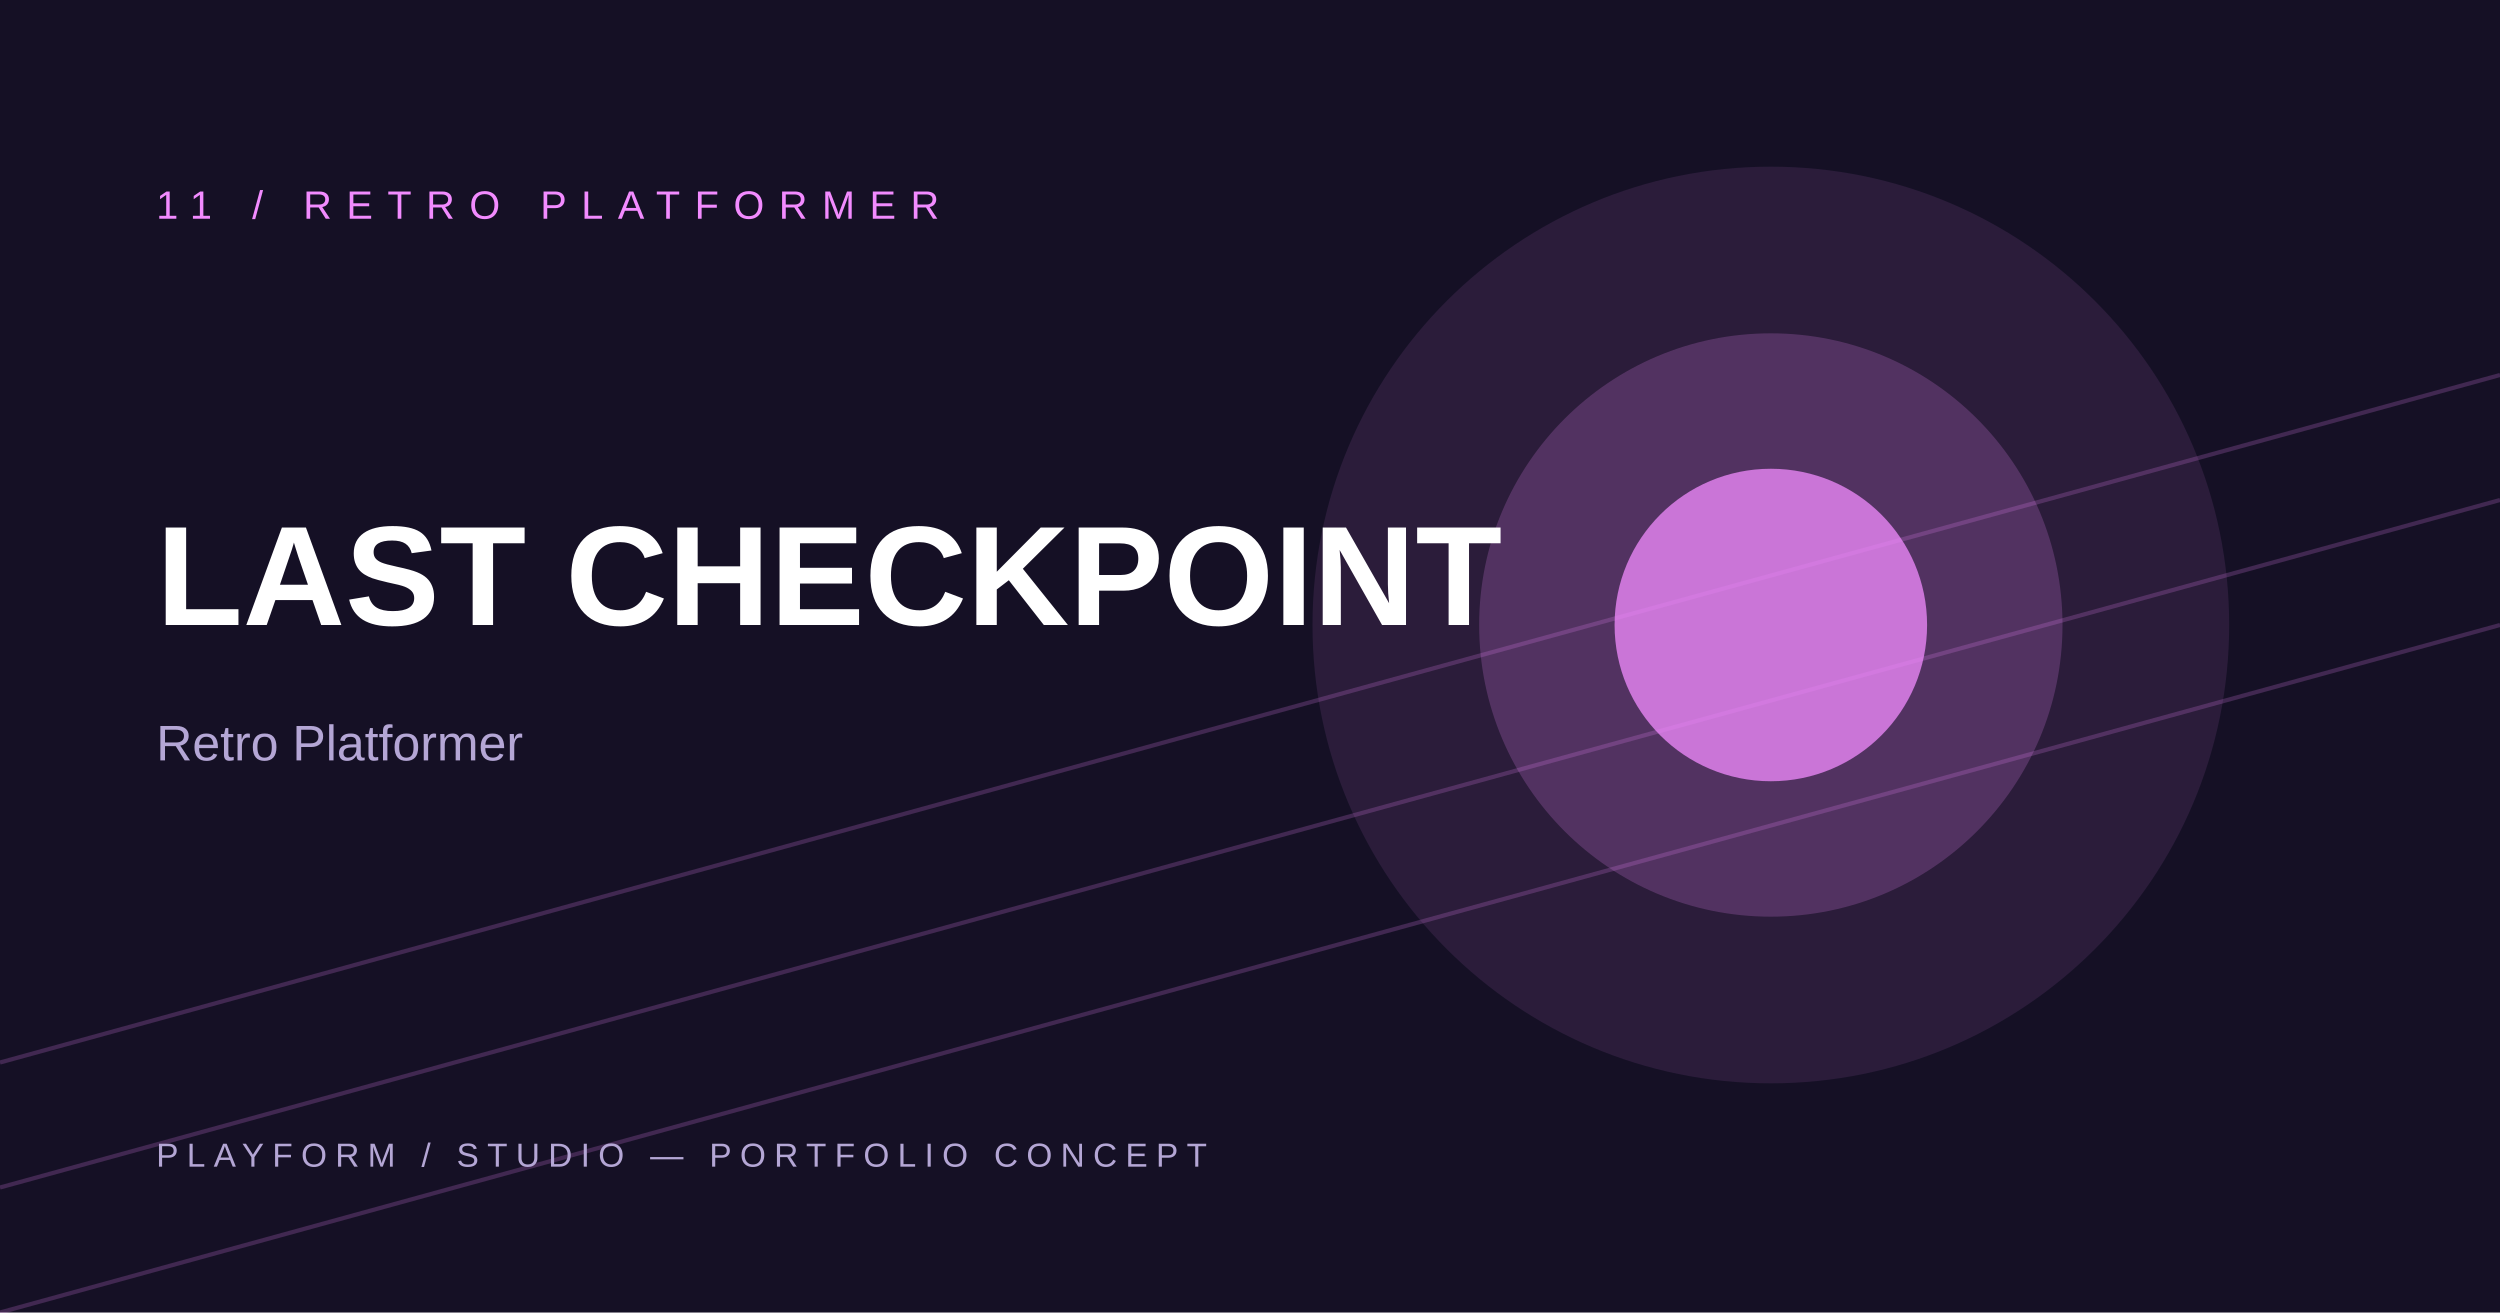
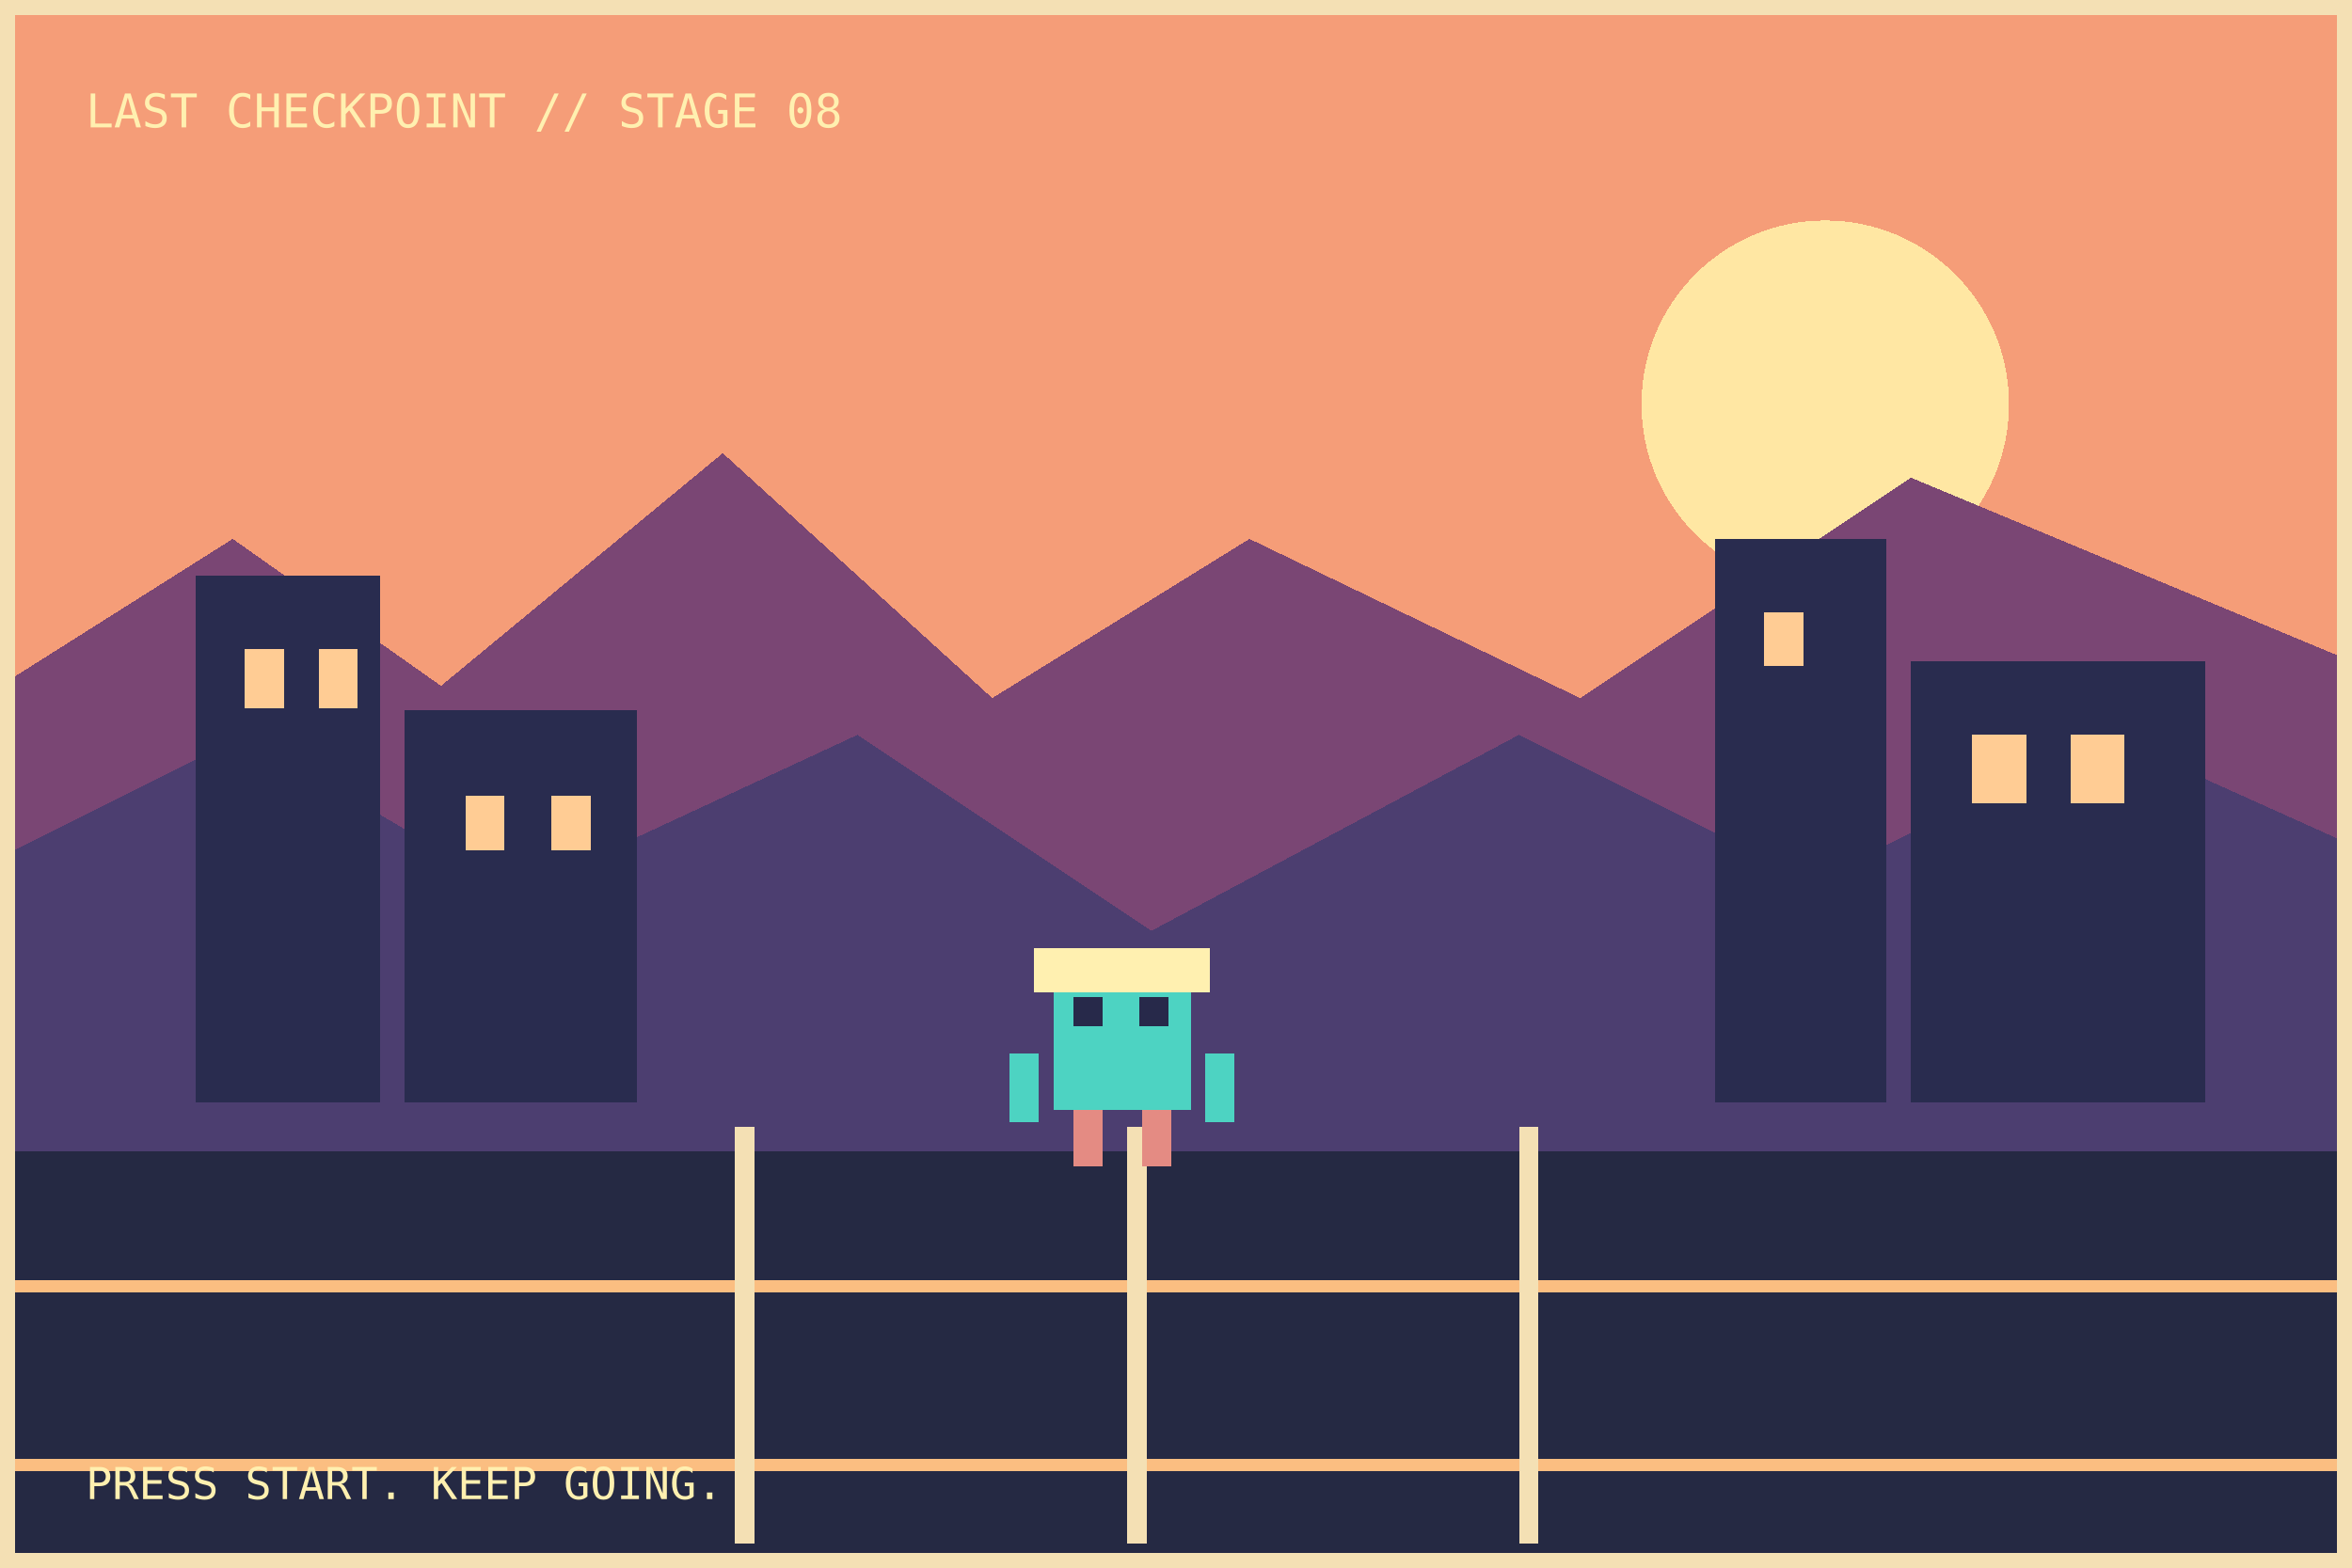
- <svg xmlns="http://www.w3.org/2000/svg" viewBox="0 0 1200 630">
-   <rect width="1200" height="630" fill="#151025" />
-   <circle cx="850" cy="300" r="220" fill="#f28bff" opacity=".10" />
-   <circle cx="850" cy="300" r="140" fill="#f28bff" opacity=".20" />
-   <circle cx="850" cy="300" r="75" fill="#f28bff" opacity=".75" />
-   <path d="M0 510 L1200 180 M0 570 L1200 240 M0 630 L1200 300" stroke="#f28bff" stroke-opacity=".2" stroke-width="2" />
-   <text x="75" y="105" fill="#f28bff" font-family="Arial,sans-serif" font-size="19" letter-spacing="7">11 / RETRO PLATFORMER</text>
-   <text x="75" y="300" fill="#fff" font-family="Arial,sans-serif" font-weight="900" font-size="68">LAST CHECKPOINT</text>
-   <text x="75" y="365" fill="#b4a6d5" font-family="Arial,sans-serif" font-size="24">Retro Platformer</text>
-   <text x="75" y="560" fill="#b4a6d5" font-family="Arial,sans-serif" font-size="16" letter-spacing="4">PLAYFORM / STUDIO — PORTFOLIO CONCEPT</text>
+ <svg xmlns="http://www.w3.org/2000/svg" viewBox="0 0 960 640" shape-rendering="crispEdges">
+   <rect width="960" height="640" fill="#30264f" />
+   <rect width="960" height="300" fill="#f59d78" />
+   <circle cx="745" cy="165" r="75" fill="#ffe7a3" />
+   <path d="M0 280L95 220 180 280 295 185 405 285 510 220 645 285 780 195 960 270V500H0Z" fill="#7a4674" />
+   <path d="M0 350L100 300 210 365 350 300 470 380 620 300 740 360 860 300 960 345V560H0Z" fill="#4c3e70" />
+   <g fill="#292c4f">
+     <rect x="80" y="235" width="75" height="215" />
+     <rect x="165" y="290" width="95" height="160" />
+     <rect x="700" y="220" width="70" height="230" />
+     <rect x="780" y="270" width="120" height="180" />
+   </g>
+   <g fill="#ffcc94">
+     <rect x="100" y="265" width="16" height="24" />
+     <rect x="130" y="265" width="16" height="24" />
+     <rect x="190" y="325" width="16" height="22" />
+     <rect x="225" y="325" width="16" height="22" />
+     <rect x="720" y="250" width="16" height="22" />
+     <rect x="805" y="300" width="22" height="28" />
+     <rect x="845" y="300" width="22" height="28" />
+   </g>
+   <rect x="0" y="470" width="960" height="170" fill="#252943" />
+   <path d="M0 525H960M0 598H960" stroke="#fbbe81" stroke-width="5" />
+   <g fill="#f4e0b4">
+     <rect x="300" y="460" width="8" height="170" />
+     <rect x="460" y="460" width="8" height="170" />
+     <rect x="620" y="460" width="8" height="170" />
+   </g>
+   <g transform="translate(430 395)">
+     <rect x="0" y="0" width="56" height="58" fill="#4dd3c2" />
+     <rect x="-8" y="-8" width="72" height="18" fill="#fff0b0" />
+     <rect x="8" y="12" width="12" height="12" fill="#27294a" />
+     <rect x="35" y="12" width="12" height="12" fill="#27294a" />
+     <rect x="8" y="58" width="12" height="23" fill="#e48b83" />
+     <rect x="36" y="58" width="12" height="23" fill="#e48b83" />
+     <rect x="-18" y="35" width="12" height="28" fill="#4dd3c2" />
+     <rect x="62" y="35" width="12" height="28" fill="#4dd3c2" />
+   </g>
+   <g fill="#fff0b0" font-family="monospace">
+     <text x="35" y="52" font-size="19">LAST CHECKPOINT // STAGE 08</text>
+     <text x="35" y="612" font-size="18">PRESS START. KEEP GOING.</text>
+   </g>
+   <rect x="0" y="0" width="960" height="640" fill="none" stroke="#f4e0b4" stroke-width="12" />
</svg>
